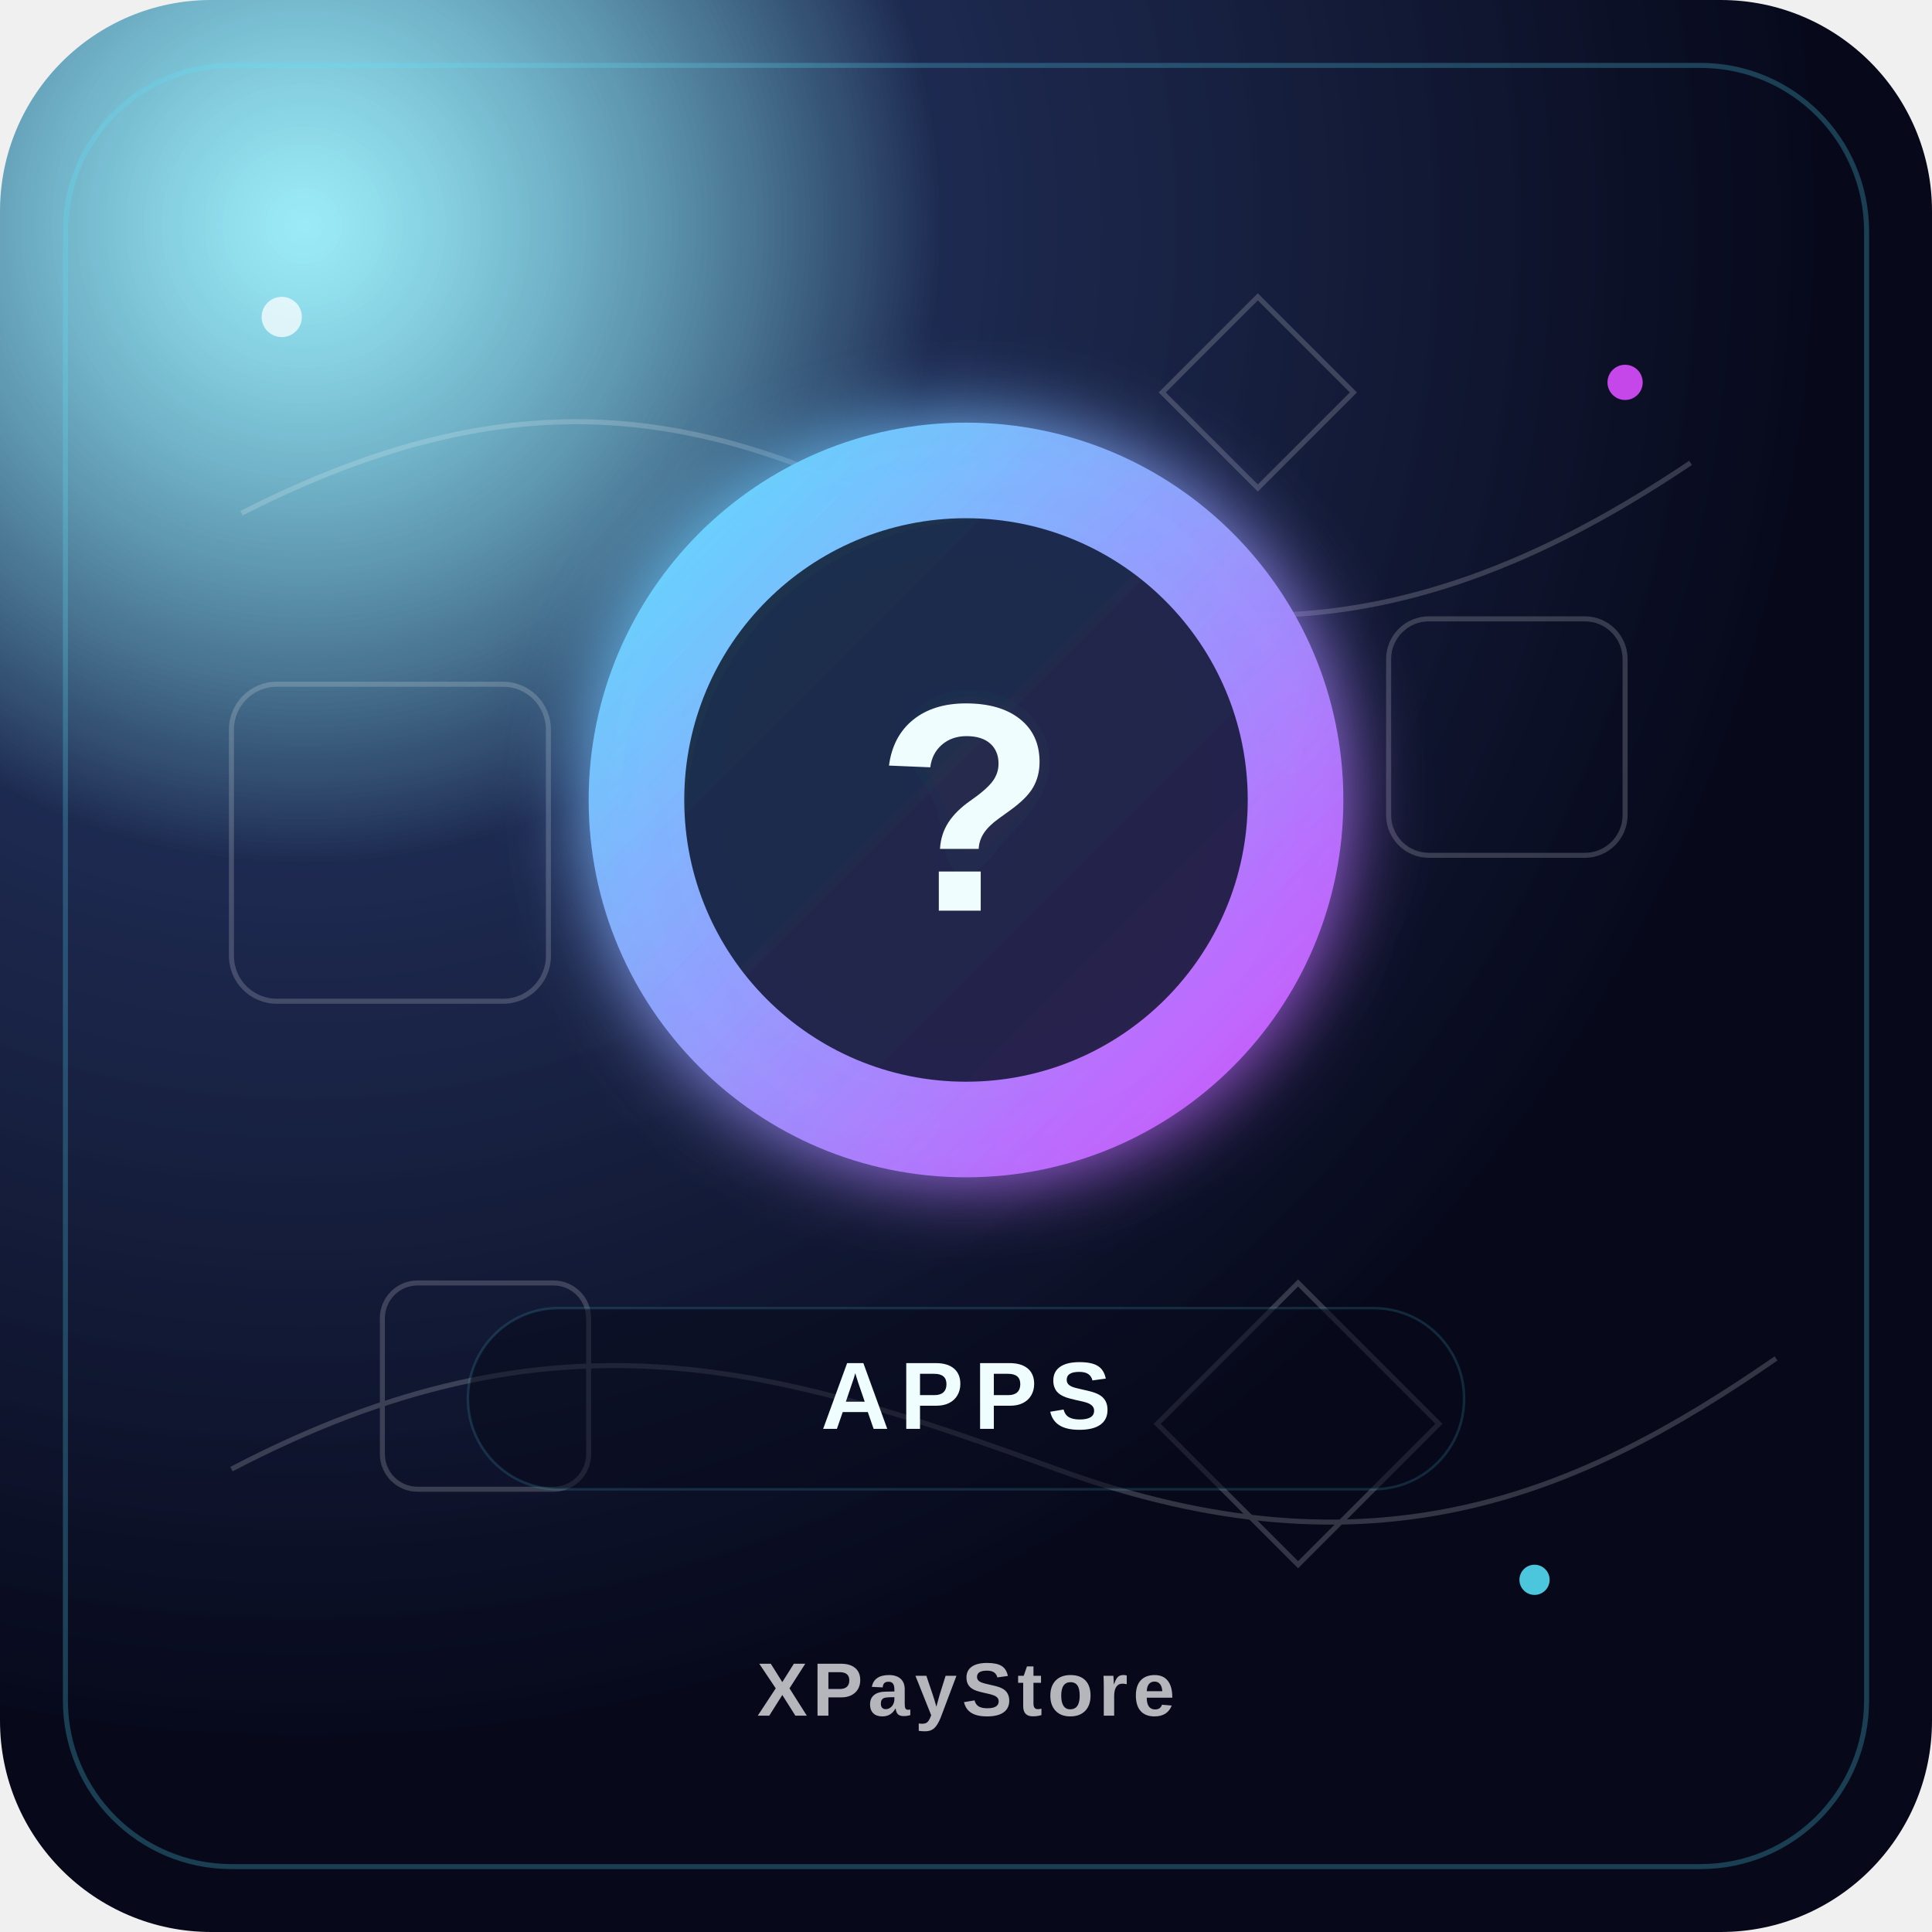
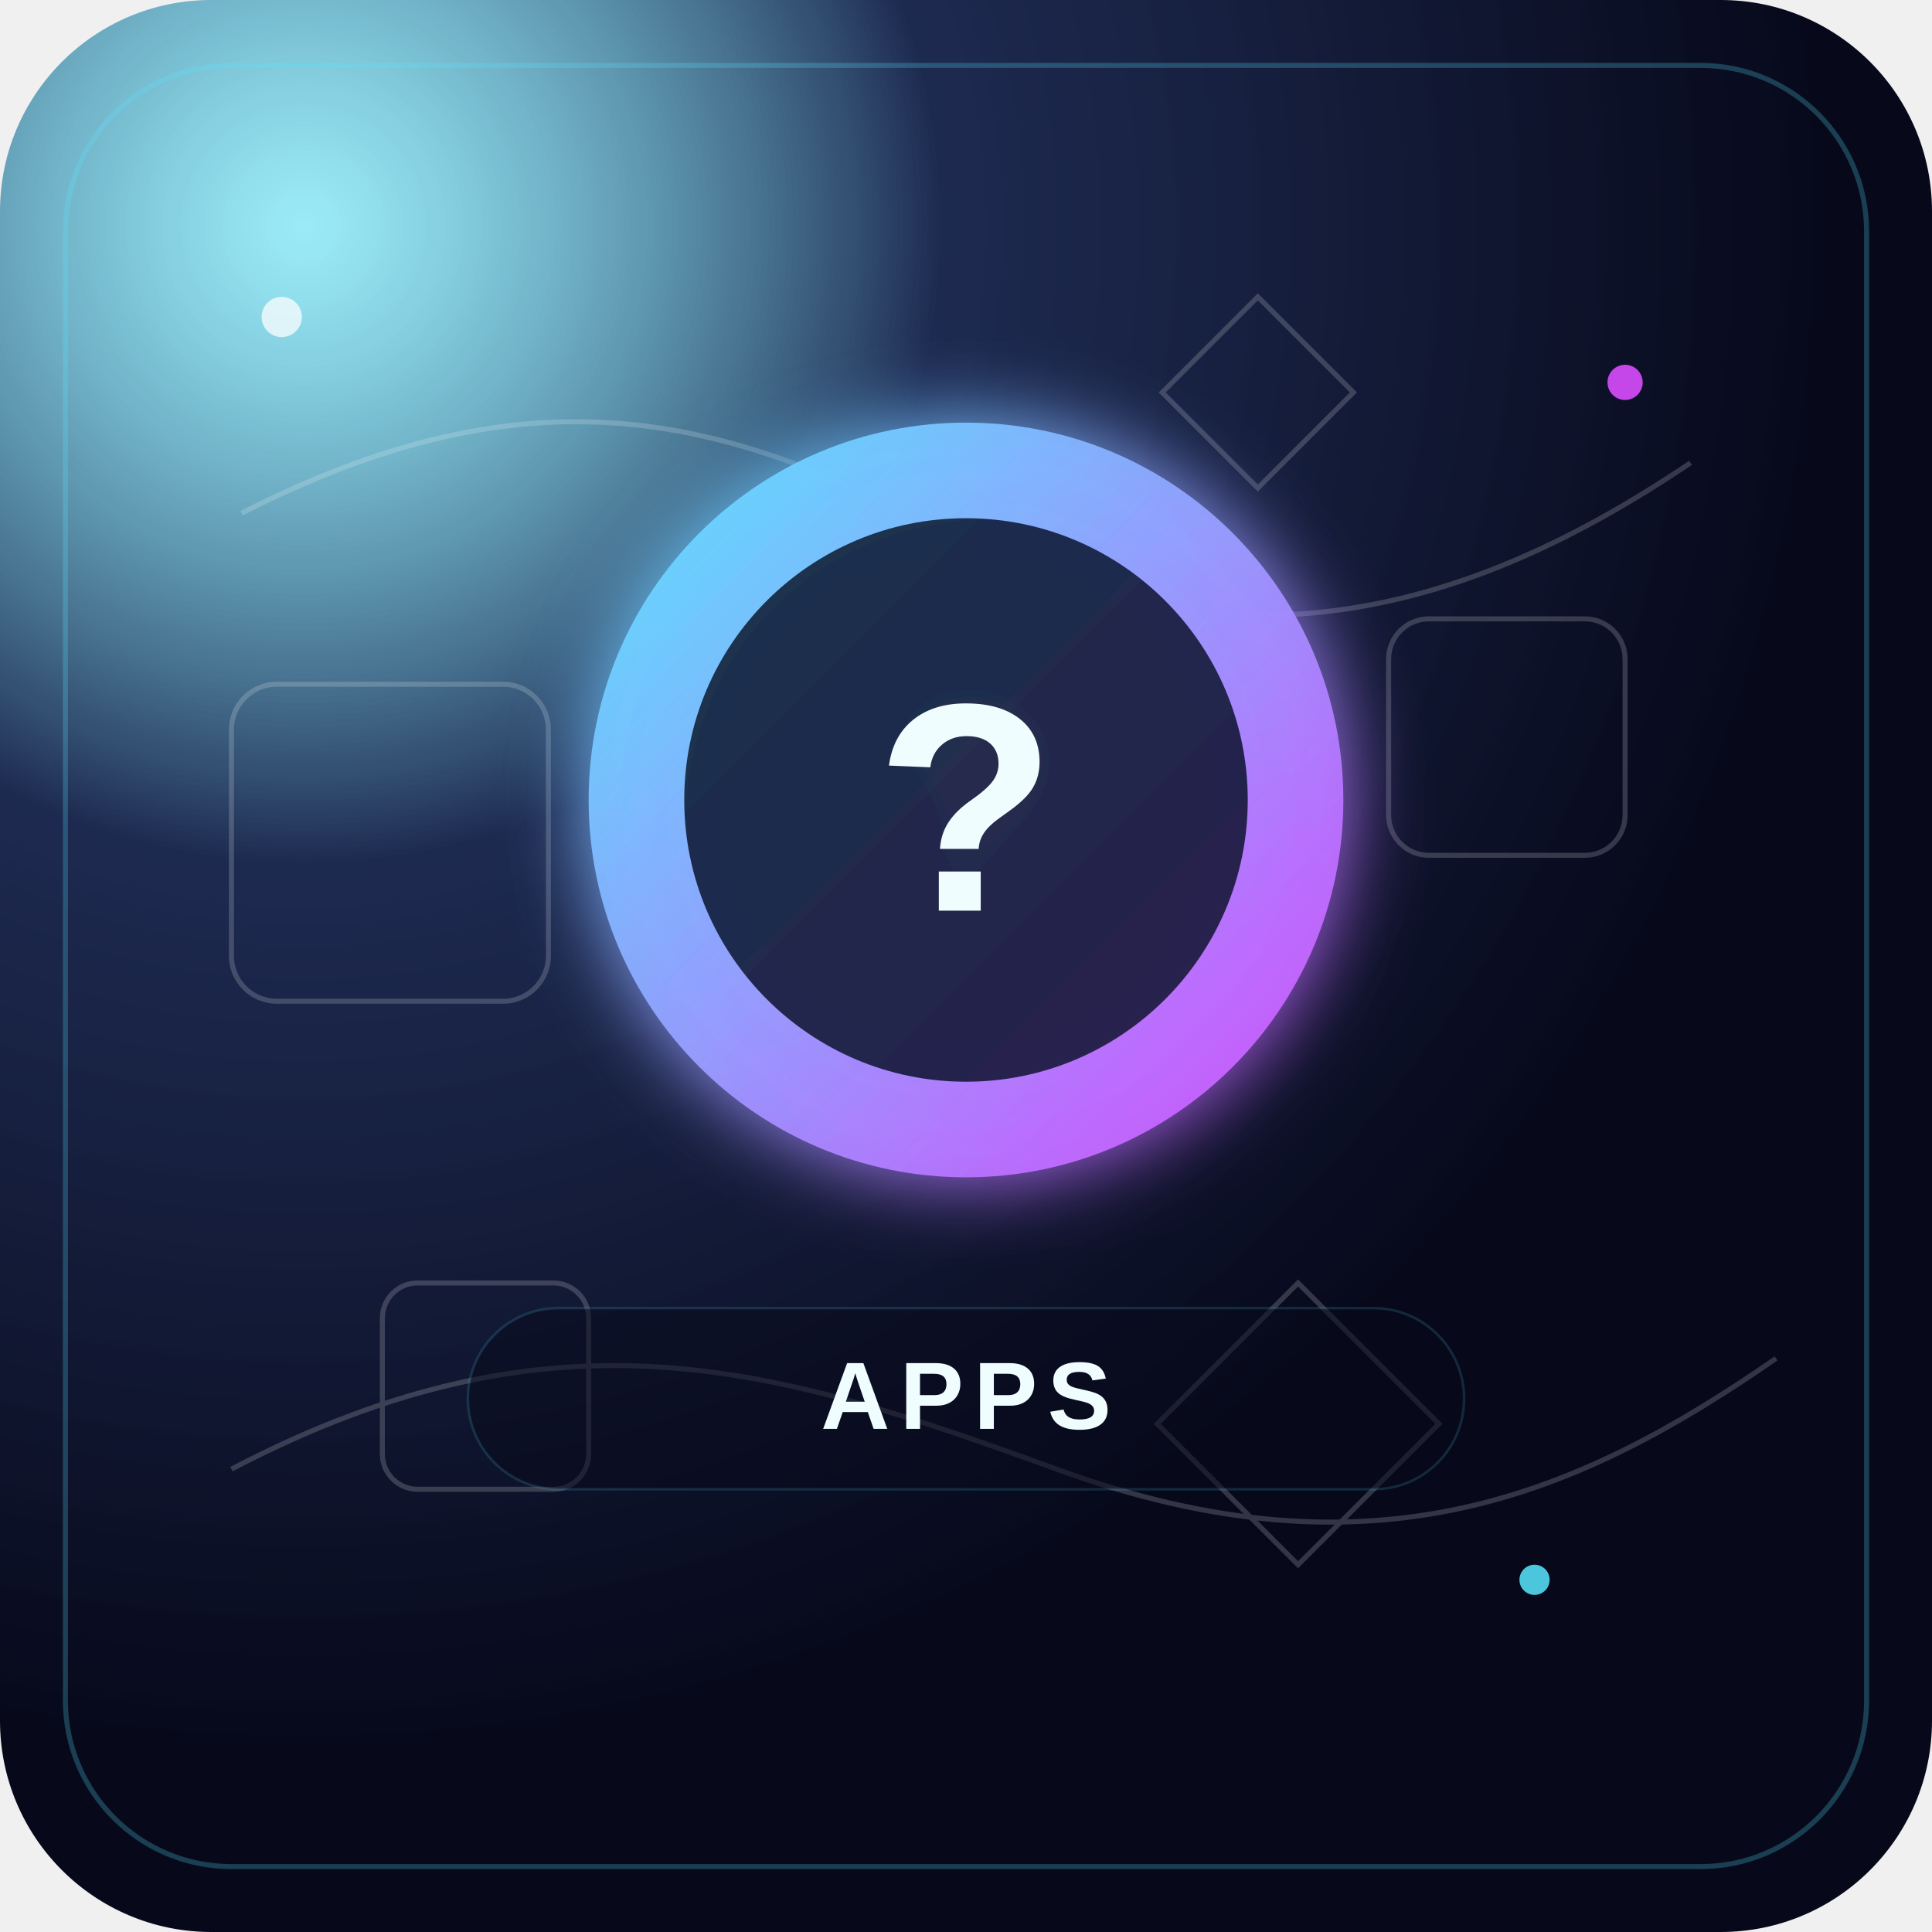
<svg xmlns="http://www.w3.org/2000/svg" width="768" height="768" viewBox="0 0 768 768">
  <defs>
    <radialGradient id="bgxpaycatappssvg" cx="16%" cy="12%" r="78%">
      <stop offset="0" stop-color="#58E8FF" stop-opacity="0.55" />
      <stop offset="0.42" stop-color="#15224A" stop-opacity="0.96" />
      <stop offset="1" stop-color="#07091B" />
    </radialGradient>
    <linearGradient id="brandxpaycatappssvg" x1="0" x2="1" y1="0" y2="1">
      <stop offset="0" stop-color="#58E8FF" />
      <stop offset="1" stop-color="#D94CFF" />
    </linearGradient>
    <filter id="softGlowxpaycatappssvg" x="-45%" y="-45%" width="190%" height="190%">
      <feGaussianBlur stdDeviation="16" result="blur" />
      <feMerge>
        <feMergeNode in="blur" />
        <feMergeNode in="SourceGraphic" />
      </feMerge>
    </filter>
  </defs>
  <rect width="768" height="768" rx="84" fill="url(#bgxpaycatappssvg)" />
  <rect x="26" y="26" width="716" height="716" rx="66" fill="none" stroke="#58E8FF" stroke-opacity="0.24" stroke-width="2" />
  <g opacity="0.18" stroke="#FFFFFF" stroke-width="2" fill="none">
    <path d="M96 204 C206 148 282 162 372 210 C486 270 580 246 672 184" />
    <path d="M92 584 C222 516 310 544 420 584 C546 630 628 594 706 540" />
    <rect x="92" y="272" width="126" height="126" rx="18" />
    <rect x="552" y="246" width="94" height="94" rx="16" />
    <rect x="152" y="510" width="82" height="82" rx="14" />
    <path d="M500 118l38 38-38 38-38-38z" />
    <path d="M516 510l56 56-56 56-56-56z" />
  </g>
  <circle cx="112" cy="126" r="8" fill="#FFFFFF" opacity="0.72" />
  <circle cx="646" cy="152" r="7" fill="#D94CFF" opacity="0.9" />
  <circle cx="610" cy="628" r="6" fill="#58E8FF" opacity="0.85" />
  <g filter="url(#softGlowxpaycatappssvg)">
    <circle cx="384" cy="318" r="150" fill="url(#brandxpaycatappssvg)" opacity="0.96" />
    <circle cx="384" cy="318" r="112" fill="#071026" opacity="0.82" />
    <text x="384" y="362" text-anchor="middle" font-family="Arial, Helvetica, sans-serif" font-size="118" font-weight="900" fill="#F0FDFF">?</text>
  </g>
  <rect x="186" y="520" width="396" height="72" rx="36" fill="#07091B" opacity="0.52" stroke="#58E8FF" stroke-opacity="0.28" />
  <text x="384" y="568" text-anchor="middle" font-family="Arial, Helvetica, sans-serif" font-size="38" font-weight="900" letter-spacing="4" fill="#F0FDFF">APPS</text>
-   <text x="384" y="682" text-anchor="middle" font-family="Arial, Helvetica, sans-serif" font-size="30" font-weight="900" letter-spacing="2" fill="#FFFFFF" opacity="0.70">XPayStore</text>
</svg>
